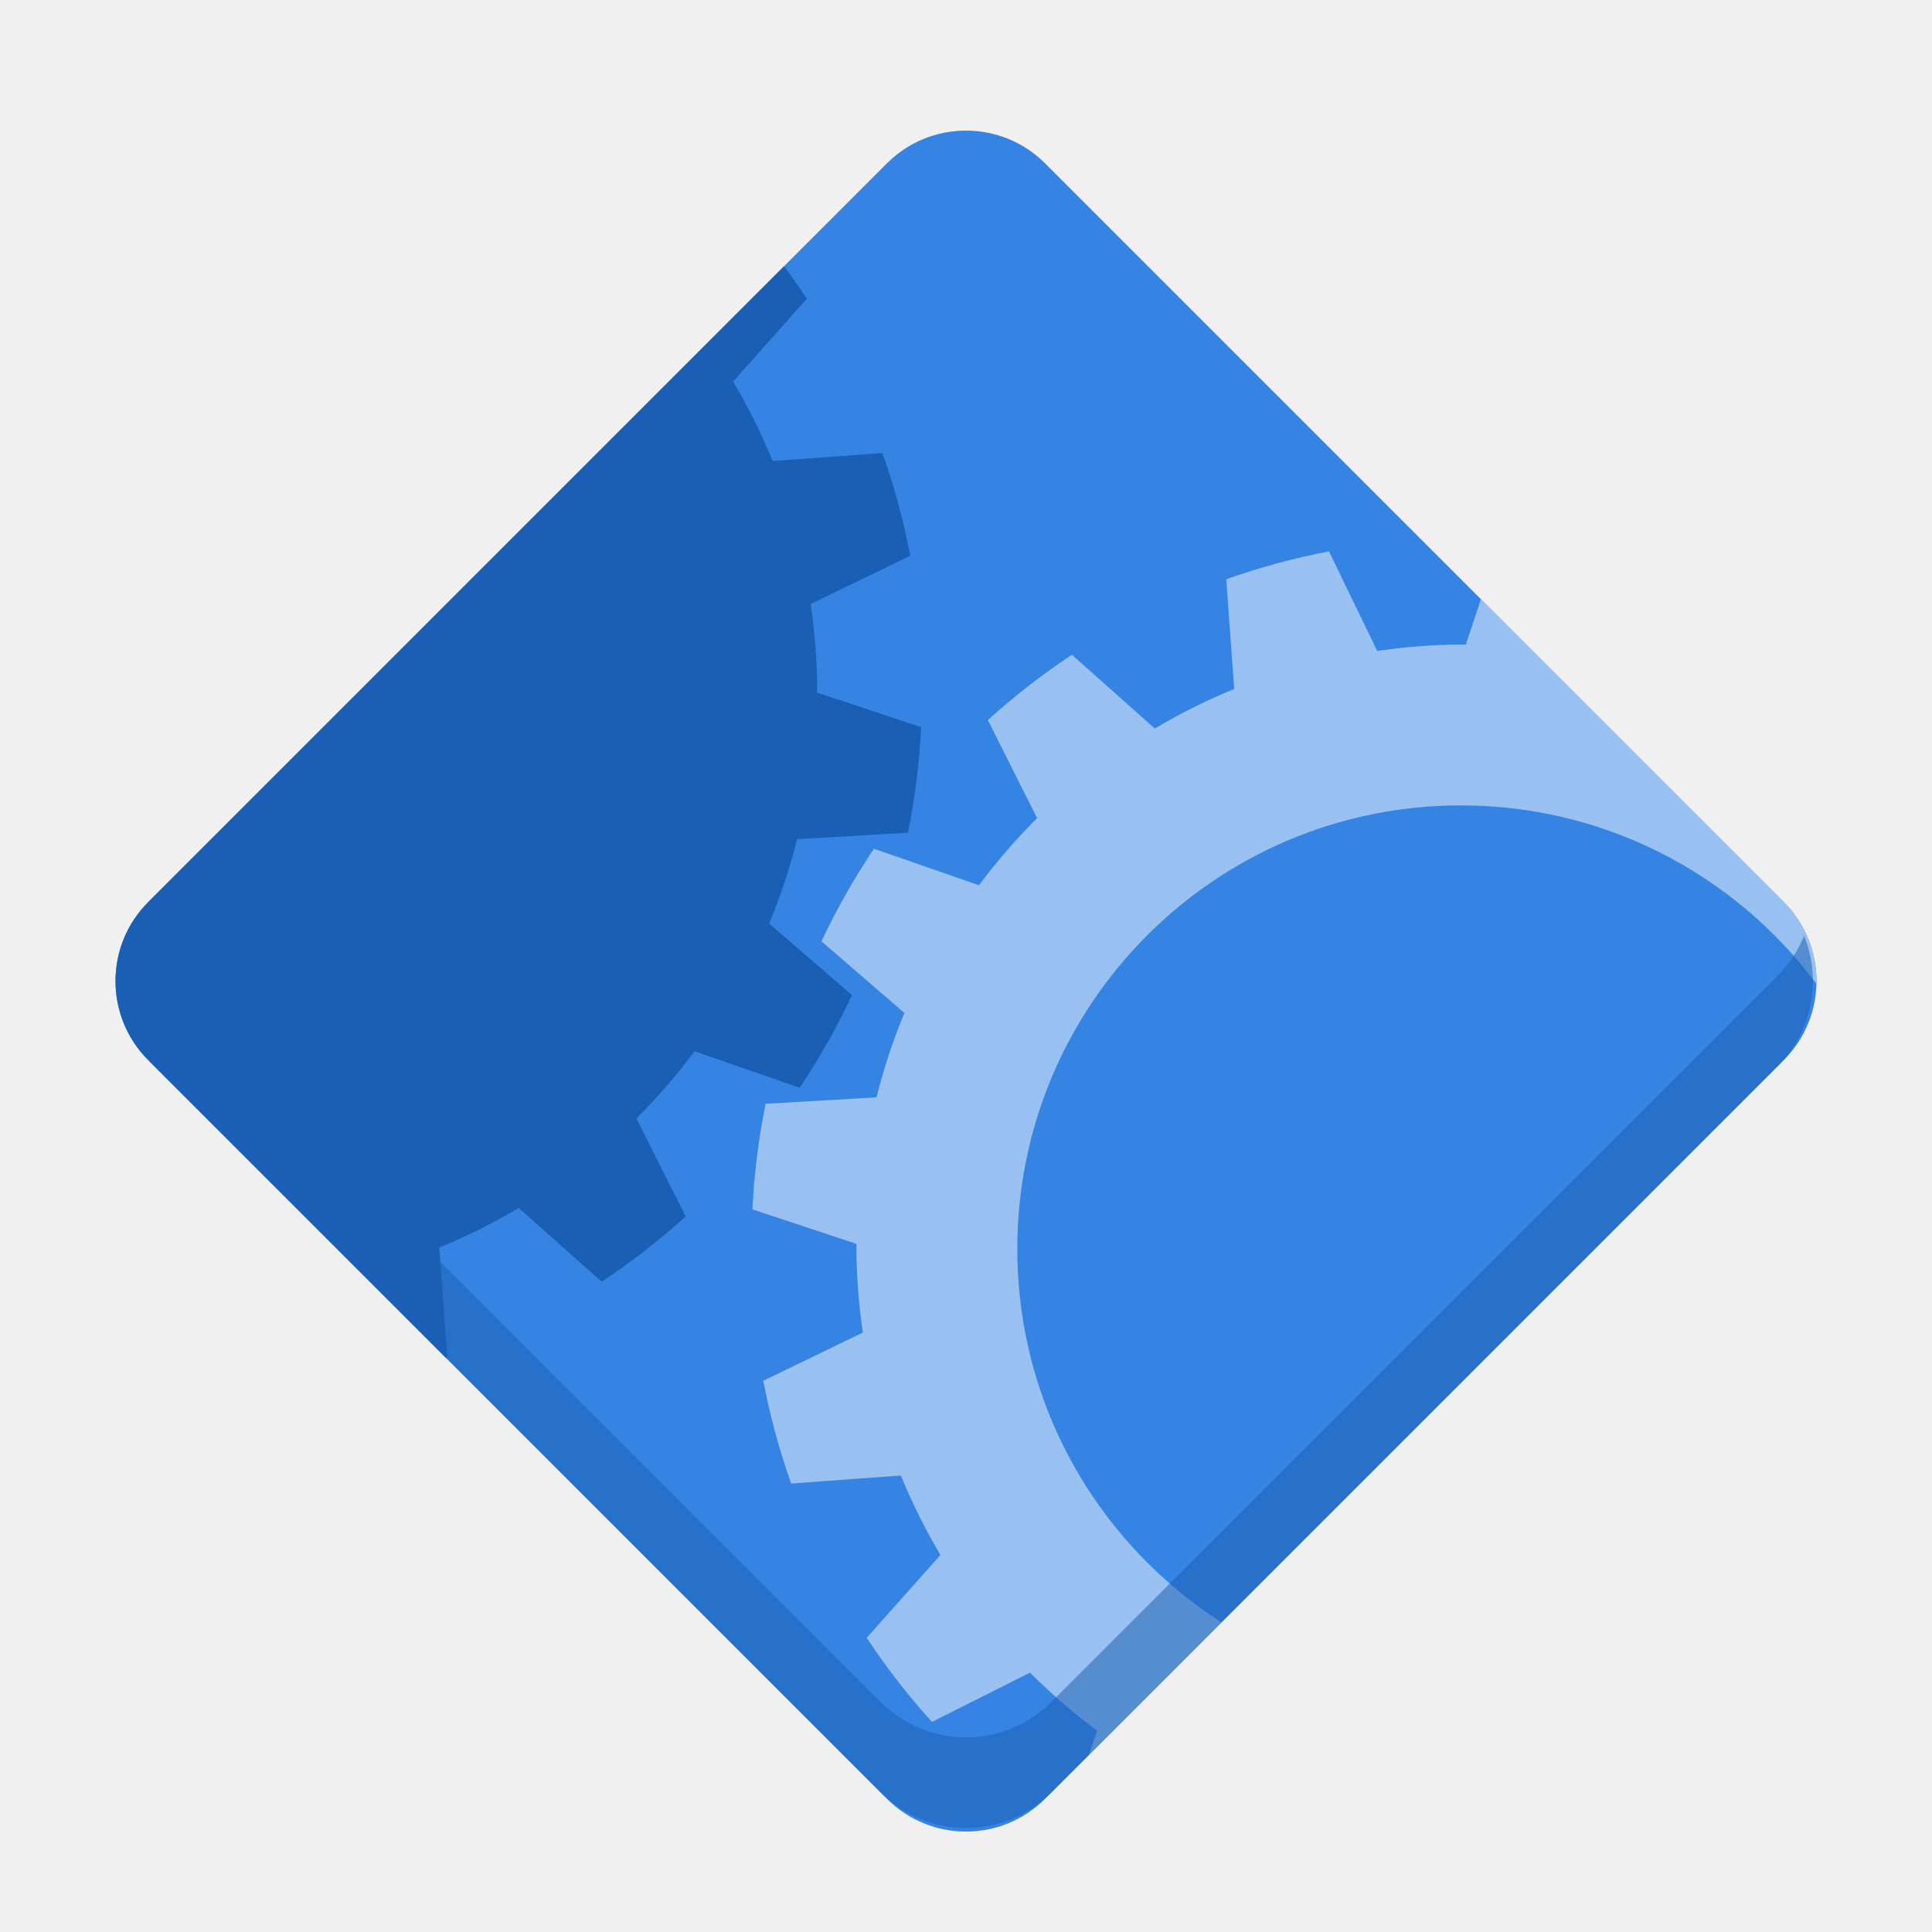
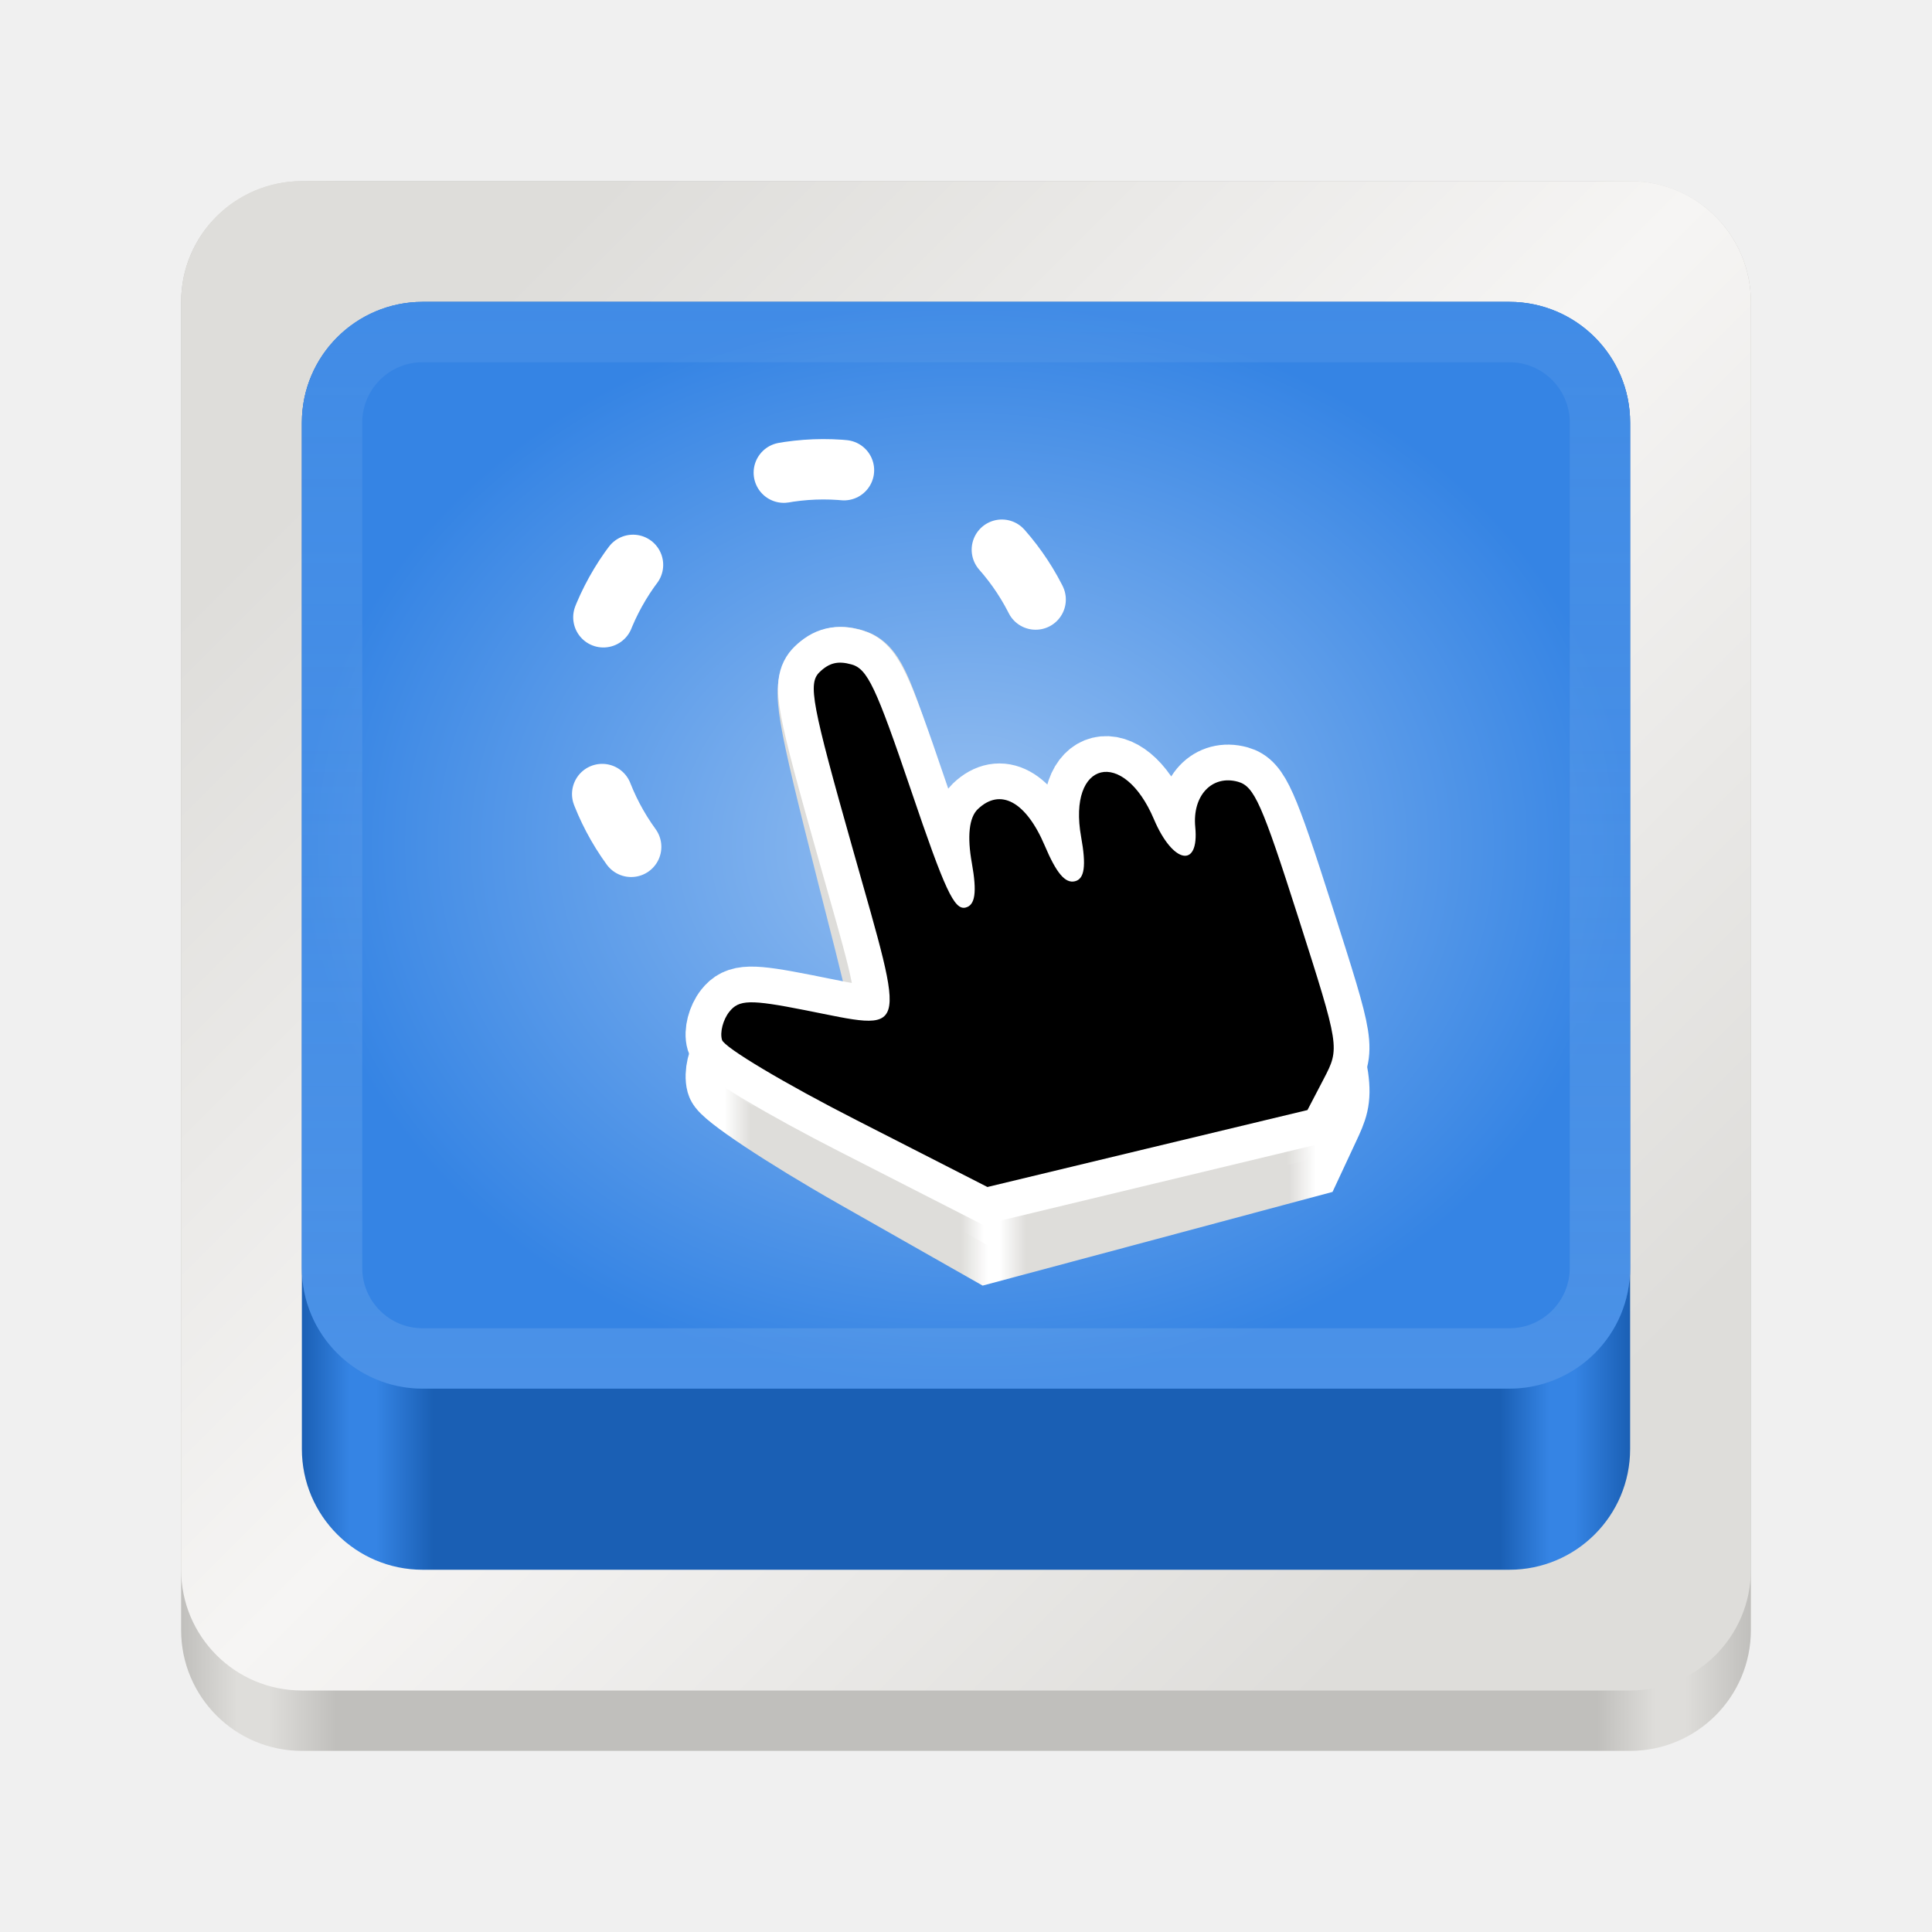
- <svg xmlns="http://www.w3.org/2000/svg" width="33.75mm" height="33.75mm" viewBox="0 0 33.75 33.75" version="1.1" id="svg974">
-   <defs id="defs968">
-     <clipPath clipPathUnits="userSpaceOnUse" id="clipPath18689">
-       <rect clip-path="none" transform="rotate(45)" ry="32" rx="32" y="123.999" x="486.037" height="362.943" width="362.943" id="rect18691" style="display:inline;opacity:1;vector-effect:none;fill:#4a86cf;fill-opacity:1;stroke:none;stroke-width:26.067;stroke-linecap:butt;stroke-linejoin:miter;stroke-miterlimit:4;stroke-dasharray:none;stroke-dashoffset:0;stroke-opacity:1;marker:none;marker-start:none;marker-mid:none;marker-end:none;paint-order:normal;enable-background:new" />
-     </clipPath>
-     <clipPath clipPathUnits="userSpaceOnUse" id="clipPath18689-3">
-       <rect clip-path="none" transform="rotate(45)" ry="32" rx="32" y="123.999" x="486.037" height="362.943" width="362.943" id="rect18691-6" style="display:inline;opacity:1;vector-effect:none;fill:#4a86cf;fill-opacity:1;stroke:none;stroke-width:26.067;stroke-linecap:butt;stroke-linejoin:miter;stroke-miterlimit:4;stroke-dasharray:none;stroke-dashoffset:0;stroke-opacity:1;marker:none;marker-start:none;marker-mid:none;marker-end:none;paint-order:normal;enable-background:new" />
-     </clipPath>
-   </defs>
-   <g id="layer1" transform="translate(-61.81982,-103.944)">
-     <g transform="matrix(0.2636723,0,0,0.2636723,61.81982,-529.397)" style="display:inline;stroke-width:0.25;enable-background:new" id="g1836">
-       <g transform="matrix(0.25,0,0,0.25,0,2295)" id="g18818" style="stroke-width:0.25">
-         <g style="stroke-width:0.27" transform="matrix(0.9260519,0,0,0.9260519,18.93073,50.87633)" id="g18590">
-           <g style="stroke-width:0.27" id="g18681" clip-path="url(#clipPath18689-3)">
-             <rect style="opacity:1;vector-effect:none;fill:#3584e4;fill-opacity:1;stroke:none;stroke-width:8.221;stroke-linecap:butt;stroke-linejoin:miter;stroke-miterlimit:4;stroke-dasharray:none;stroke-dashoffset:0;stroke-opacity:1;marker:none;marker-start:none;marker-mid:none;marker-end:none;paint-order:normal" id="rect18571" width="424" height="424" x="458.337" y="90.642" rx="10.092" ry="10.092" transform="matrix(0.6052817,0.6052817,-0.6052817,0.6052817,33.44063,99.07363)" clip-path="none" />
-             <circle style="opacity:1;vector-effect:none;fill:#f66151;fill-opacity:1;stroke:none;stroke-width:7.037;stroke-linecap:butt;stroke-linejoin:miter;stroke-miterlimit:4;stroke-dasharray:none;stroke-dashoffset:0;stroke-opacity:1;marker:none;marker-start:none;marker-mid:none;marker-end:none;paint-order:normal" id="path18706" cx="0" cy="0" r="0" transform="translate(0,-212)" />
-             <circle style="opacity:1;vector-effect:none;fill:#f66151;fill-opacity:1;stroke:none;stroke-width:7.037;stroke-linecap:butt;stroke-linejoin:miter;stroke-miterlimit:4;stroke-dasharray:none;stroke-dashoffset:0;stroke-opacity:1;marker:none;marker-start:none;marker-mid:none;marker-end:none;paint-order:normal" id="path18708" cx="0" cy="0" r="0" transform="translate(0,-212)" />
-             <path style="display:inline;opacity:1;vector-effect:none;fill:#98c1f1;fill-opacity:1;stroke:none;stroke-width:7.037;stroke-linecap:butt;stroke-linejoin:miter;stroke-miterlimit:4;stroke-dasharray:none;stroke-dashoffset:0;stroke-opacity:1;marker:none;marker-start:none;marker-mid:none;marker-end:none;paint-order:normal;enable-background:new" d="m 408.92,561.918 -9.886,29.829 a 172.971,172.971 0 0 0 -1.427,-0.071 172.971,172.971 0 0 0 -23.929,1.852 l -13.801,-28.501 a 203.293,203.293 0 0 0 -29.401,7.972 l 2.286,31.405 a 172.971,172.971 0 0 0 -22.732,11.319 l -23.718,-21.103 a 203.293,203.293 0 0 0 -24.059,18.674 l 14.099,28.073 a 172.971,172.971 0 0 0 -16.636,19.211 l -30.058,-10.448 a 203.293,203.293 0 0 0 -15.017,26.488 l 23.73,20.507 a 172.971,172.971 0 0 0 -7.985,24.143 l -31.73,1.849 a 203.293,203.293 0 0 0 -3.778,30.217 l 29.829,9.886 a 172.971,172.971 0 0 0 -0.071,1.427 172.971,172.971 0 0 0 1.852,23.929 l -28.501,13.801 a 203.293,203.293 0 0 0 7.972,29.401 l 31.405,-2.286 a 172.971,172.971 0 0 0 11.319,22.732 l -21.103,23.718 a 203.293,203.293 0 0 0 18.674,24.059 l 28.073,-14.099 a 172.971,172.971 0 0 0 19.211,16.636 l -10.448,30.058 a 203.293,203.293 0 0 0 26.488,15.017 l 20.507,-23.73 a 172.971,172.971 0 0 0 24.143,7.985 l 1.849,31.73 a 203.293,203.293 0 0 0 30.217,3.778 l 9.886,-29.829 a 172.971,172.971 0 0 0 1.427,0.071 172.971,172.971 0 0 0 23.929,-1.852 l 13.801,28.501 a 203.293,203.293 0 0 0 29.401,-7.972 l -2.286,-31.405 a 172.971,172.971 0 0 0 22.732,-11.319 l 23.718,21.103 A 203.293,203.293 0 0 0 532.96,916 l -14.099,-28.073 a 172.971,172.971 0 0 0 16.636,-19.211 l 30.058,10.448 a 203.293,203.293 0 0 0 15.017,-26.488 l -23.73,-20.507 a 172.971,172.971 0 0 0 7.985,-24.143 l 31.73,-1.849 a 203.293,203.293 0 0 0 3.778,-30.217 l -29.829,-9.886 a 172.971,172.971 0 0 0 0.071,-1.427 172.971,172.971 0 0 0 -1.852,-23.929 l 28.501,-13.801 a 203.293,203.293 0 0 0 -7.972,-29.401 l -31.405,2.286 a 172.971,172.971 0 0 0 -11.319,-22.732 l 21.103,-23.718 a 203.293,203.293 0 0 0 -18.674,-24.059 l -28.073,14.099 a 172.971,172.971 0 0 0 -19.211,-16.636 l 10.448,-30.058 A 203.293,203.293 0 0 0 485.636,581.681 l -20.507,23.73 a 172.971,172.971 0 0 0 -24.143,-7.985 l -1.849,-31.73 a 203.293,203.293 0 0 0 -30.217,-3.778 z M 397.607,637.722 A 126.926,126.926 0 0 1 524.532,764.647 126.926,126.926 0 0 1 397.607,891.572 126.926,126.926 0 0 1 270.682,764.647 126.926,126.926 0 0 1 397.607,637.722 Z" id="path18717-4" />
-             <path id="path18758" d="m 51.748,401.284 -9.886,29.829 c -0.476,-0.026 -0.951,-0.05 -1.427,-0.071 -8.01,0.062 -16.005,0.681 -23.929,1.852 L 2.706,404.392 c -9.986,1.918 -19.814,4.583 -29.401,7.972 l 2.286,31.405 c -7.844,3.211 -15.442,6.994 -22.732,11.319 l -23.718,-21.103 c -8.475,5.614 -16.518,11.857 -24.059,18.674 l 14.099,28.073 c -6.009,5.987 -11.569,12.408 -16.636,19.211 l -30.058,-10.448 c -5.661,8.442 -10.68,17.296 -15.017,26.488 l 23.73,20.507 c -3.25,7.841 -5.919,15.91 -7.985,24.143 l -31.73,1.849 c -2.013,9.964 -3.276,20.064 -3.778,30.217 l 29.829,9.886 c -0.026,0.476 -0.05,0.951 -0.071,1.427 0.062,8.01 0.681,16.005 1.852,23.929 l -28.501,13.801 c 1.918,9.986 4.583,19.814 7.972,29.401 l 31.405,-2.286 c 3.211,7.844 6.994,15.442 11.319,22.732 l -21.103,23.718 c 5.614,8.475 11.857,16.518 18.674,24.059 l 28.073,-14.099 c 5.987,6.009 12.408,11.569 19.211,16.636 l -10.448,30.058 c 8.442,5.661 17.296,10.68 26.488,15.017 l 20.507,-23.73 c 7.841,3.25 15.91,5.919 24.143,7.985 l 1.849,31.73 c 9.964,2.013 20.064,3.276 30.217,3.778 l 9.886,-29.829 c 0.476,0.026 0.951,0.05 1.427,0.071 8.01,-0.062 16.005,-0.681 23.929,-1.852 l 13.801,28.501 c 9.986,-1.918 19.814,-4.583 29.401,-7.972 l -2.286,-31.405 c 7.844,-3.211 15.442,-6.994 22.732,-11.319 l 23.718,21.103 c 8.475,-5.614 16.518,-11.857 24.059,-18.674 l -14.099,-28.073 c 6.009,-5.987 11.569,-12.408 16.636,-19.211 l 30.058,10.448 c 5.661,-8.442 10.68,-17.296 15.017,-26.488 l -23.73,-20.507 c 3.25,-7.841 5.919,-15.91 7.985,-24.143 l 31.73,-1.849 c 2.013,-9.964 3.276,-20.064 3.778,-30.217 l -29.829,-9.886 c 0.026,-0.476 0.05,-0.951 0.071,-1.427 -0.062,-8.01 -0.681,-16.005 -1.852,-23.929 l 28.501,-13.801 c -1.918,-9.986 -4.583,-19.814 -7.972,-29.401 l -31.405,2.286 c -3.211,-7.844 -6.994,-15.442 -11.319,-22.732 l 21.103,-23.718 c -5.614,-8.475 -11.857,-16.518 -18.674,-24.059 l -28.073,14.099 c -5.987,-6.009 -12.408,-11.569 -19.211,-16.636 l 10.448,-30.058 c -8.442,-5.661 -17.296,-10.68 -26.488,-15.017 l -20.507,23.73 c -7.841,-3.25 -15.91,-5.919 -24.143,-7.985 l -1.849,-31.73 c -9.964,-2.013 -20.064,-3.276 -30.217,-3.778 z" style="display:inline;opacity:1;vector-effect:none;fill:#1a5fb4;fill-opacity:1;stroke:none;stroke-width:7.037;stroke-linecap:butt;stroke-linejoin:miter;stroke-miterlimit:4;stroke-dasharray:none;stroke-dashoffset:0;stroke-opacity:1;marker:none;marker-start:none;marker-mid:none;marker-end:none;paint-order:normal;enable-background:new" />
-           </g>
-         </g>
-         <path style="display:inline;opacity:0.534;vector-effect:none;fill:#1a5fb4;fill-opacity:1;stroke:none;stroke-width:1.629;stroke-linecap:butt;stroke-linejoin:miter;stroke-miterlimit:4;stroke-dasharray:none;stroke-dashoffset:0;stroke-opacity:1;marker:none;marker-start:none;marker-mid:none;marker-end:none;paint-order:normal;enable-background:new" clip-path="none" d="m 8.477,2676 c -1.171,2.887 -0.583,6.308 1.766,8.656 l 48.102,48.102 c 3.134,3.134 8.179,3.134 11.312,0 l 48.102,-48.102 c 2.348,-2.348 2.937,-5.77 1.766,-8.656 -0.392,0.966 -0.98,1.871 -1.766,2.656 l -48.102,48.102 c -3.134,3.134 -8.179,3.134 -11.312,0 L 10.242,2678.656 C 9.457,2677.871 8.868,2676.965 8.477,2676 Z" transform="matrix(4,0,0,4,0,-10028)" id="rect18571-6" />
-       </g>
-       <rect y="2402" x="-1.5000001e-06" height="128" width="128" id="rect9125-7-2" style="display:inline;opacity:1;vector-effect:none;fill:none;fill-opacity:1;stroke:none;stroke-width:1.25;stroke-linecap:butt;stroke-linejoin:miter;stroke-miterlimit:4;stroke-dasharray:none;stroke-dashoffset:0;stroke-opacity:1;marker:none;marker-start:none;marker-mid:none;marker-end:none;paint-order:normal;enable-background:new" />
+ <svg xmlns="http://www.w3.org/2000/svg" height="128px" viewBox="0 0 128 128" width="128px">
+   <linearGradient id="a" gradientUnits="userSpaceOnUse" x1="12" x2="116" y1="64" y2="64">
+     <stop offset="0" stop-color="#c0bfbc" />
+     <stop offset="0.036" stop-color="#deddda" />
+     <stop offset="0.056" stop-color="#deddda" />
+     <stop offset="0.099" stop-color="#c0bfbc" />
+     <stop offset="0.902" stop-color="#c0bfbc" />
+     <stop offset="0.939" stop-color="#deddda" />
+     <stop offset="0.958" stop-color="#deddda" />
+     <stop offset="1" stop-color="#c0bfbc" />
+   </linearGradient>
+   <linearGradient id="b" gradientUnits="userSpaceOnUse" x1="27.23" x2="100.77" y1="25.23" y2="98.77">
+     <stop offset="0" stop-color="#deddda" />
+     <stop offset="0.496" stop-color="#f6f5f4" />
+     <stop offset="1" stop-color="#deddda" />
+   </linearGradient>
+   <linearGradient id="c" gradientUnits="userSpaceOnUse" x1="20" x2="108" y1="62" y2="62">
+     <stop offset="0" stop-color="#1a5fb4" />
+     <stop offset="0.036" stop-color="#3584e4" />
+     <stop offset="0.056" stop-color="#3584e4" />
+     <stop offset="0.099" stop-color="#1a5fb4" />
+     <stop offset="0.902" stop-color="#1a5fb4" />
+     <stop offset="0.939" stop-color="#3584e4" />
+     <stop offset="0.958" stop-color="#3584e4" />
+     <stop offset="1" stop-color="#1a5fb4" />
+   </linearGradient>
+   <clipPath id="d">
+     <path d="m 20 20 h 88 v 72 h -88 z m 0 0" />
+   </clipPath>
+   <clipPath id="e">
+     <path d="m 28 20 h 72 c 4.418 0 8 3.582 8 8 v 56 c 0 4.418 -3.582 8 -8 8 h -72 c -4.418 0 -8 -3.582 -8 -8 v -56 c 0 -4.418 3.582 -8 8 -8 z m 0 0" />
+   </clipPath>
+   <radialGradient id="f" cx="64" cy="56" gradientTransform="matrix(1 0 0 0.818182 0 10.18182)" gradientUnits="userSpaceOnUse" r="44">
+     <stop offset="0" stop-color="#99c1f1" />
+     <stop offset="1" stop-color="#3584e4" />
+   </radialGradient>
+   <linearGradient id="g" gradientUnits="userSpaceOnUse" x1="64" x2="64" y1="12" y2="100">
+     <stop offset="0" stop-color="#62a0ea" stop-opacity="0.252" />
+     <stop offset="1" stop-color="#62a0ea" stop-opacity="0.501" />
+   </linearGradient>
+   <linearGradient id="h" gradientUnits="userSpaceOnUse" x1="45.355" x2="90.706" y1="63.358" y2="63.358">
+     <stop offset="0.058" stop-color="#ffffff" />
+     <stop offset="0.097" stop-color="#deddda" />
+     <stop offset="0.404" stop-color="#deddda" />
+     <stop offset="0.443" stop-color="#ffffff" />
+     <stop offset="0.46" stop-color="#ffffff" />
+     <stop offset="0.499" stop-color="#deddda" />
+     <stop offset="0.883" stop-color="#deddda" />
+     <stop offset="0.922" stop-color="#ffffff" />
+   </linearGradient>
+   <linearGradient id="i" gradientUnits="userSpaceOnUse" x1="45.356" x2="90.706" y1="63.358" y2="63.358">
+     <stop offset="0.058" stop-color="#ffffff" />
+     <stop offset="0.103" stop-color="#deddda" />
+     <stop offset="0.404" stop-color="#deddda" />
+     <stop offset="0.437" stop-color="#ffffff" />
+     <stop offset="0.46" stop-color="#ffffff" />
+     <stop offset="0.499" stop-color="#deddda" />
+     <stop offset="0.88" stop-color="#deddda" />
+     <stop offset="0.922" stop-color="#ffffff" />
+   </linearGradient>
+   <path d="m 20 12 h 88 c 4.418 0 8 3.582 8 8 v 88 c 0 4.418 -3.582 8 -8 8 h -88 c -4.418 0 -8 -3.582 -8 -8 v -88 c 0 -4.418 3.582 -8 8 -8 z m 0 0" fill="url(#a)" />
+   <path d="m 20 12 h 88 c 4.418 0 8 3.582 8 8 v 84 c 0 4.418 -3.582 8 -8 8 h -88 c -4.418 0 -8 -3.582 -8 -8 v -84 c 0 -4.418 3.582 -8 8 -8 z m 0 0" fill="url(#b)" />
+   <path d="m 28 20 h 72 c 4.418 0 8 3.582 8 8 v 68 c 0 4.418 -3.582 8 -8 8 h -72 c -4.418 0 -8 -3.582 -8 -8 v -68 c 0 -4.418 3.582 -8 8 -8 z m 0 0" fill="url(#c)" />
+   <g clip-path="url(#d)">
+     <g clip-path="url(#e)">
+       <path d="m 28 20 h 72 c 4.418 0 8 3.582 8 8 v 56 c 0 4.418 -3.582 8 -8 8 h -72 c -4.418 0 -8 -3.582 -8 -8 v -56 c 0 -4.418 3.582 -8 8 -8 z m 0 0" fill="url(#f)" stroke="url(#g)" stroke-linejoin="round" stroke-width="8" />
    </g>
  </g>
+   <path d="m 56.832 77.621 c -4.734 -2.691 -8.727 -5.348 -8.875 -5.902 c -0.152 -0.555 0.062 -1.484 0.477 -2.066 c 0.637 -0.898 1.375 -0.918 4.973 -0.125 c 6.91 1.52 6.723 2.219 3.18 -11.742 c -2.734 -10.789 -2.977 -12.23 -2.203 -13.07 c 0.637 -0.688 1.207 -0.84 2.102 -0.562 c 1.051 0.324 1.613 1.648 3.922 9.234 c 2.234 7.344 2.848 8.812 3.594 8.613 c 0.637 -0.172 0.758 -1.125 0.414 -3.262 c -0.316 -1.957 -0.184 -3.348 0.383 -3.957 c 1.484 -1.594 3.184 -0.566 4.414 2.672 c 0.77 2.023 1.352 2.789 1.988 2.617 c 0.637 -0.172 0.758 -1.125 0.414 -3.262 c -0.906 -5.598 2.781 -6.586 4.801 -1.285 c 1.242 3.273 2.984 3.633 2.715 0.562 c -0.203 -2.309 1.105 -3.852 2.812 -3.324 c 1.074 0.332 1.574 1.598 3.973 9.961 c 2.738 9.562 2.738 9.582 1.672 11.859 l -1.066 2.285 l -10.539 2.824 l -10.539 2.82 z m 0 0" fill="none" stroke="url(#h)" stroke-width="4.969" />
+   <path d="m 56.832 77.621 c -4.734 -2.691 -8.727 -5.348 -8.875 -5.902 c -0.152 -0.555 0.062 -1.484 0.477 -2.066 c 0.637 -0.898 1.375 -0.918 4.973 -0.125 c 6.91 1.52 6.723 2.219 3.18 -11.742 c -2.734 -10.789 -2.977 -12.23 -2.203 -13.07 c 0.637 -0.688 1.207 -0.84 2.102 -0.562 c 1.051 0.324 1.613 1.648 3.922 9.234 c 2.234 7.344 2.848 8.812 3.594 8.613 c 0.637 -0.172 0.758 -1.125 0.414 -3.262 c -0.316 -1.957 -0.184 -3.348 0.383 -3.957 c 1.484 -1.594 3.184 -0.566 4.414 2.672 c 0.77 2.023 1.352 2.789 1.988 2.617 c 0.637 -0.172 0.758 -1.125 0.414 -3.262 c -0.906 -5.598 2.781 -6.586 4.801 -1.285 c 1.242 3.273 2.984 3.633 2.715 0.562 c -0.203 -2.309 1.105 -3.852 2.812 -3.324 c 1.074 0.332 1.574 1.598 3.973 9.961 c 2.738 9.562 2.738 9.582 1.672 11.859 l -1.066 2.285 l -10.539 2.824 l -10.539 2.82 z m 0 0" fill="url(#i)" />
+   <path d="m 56.766 74.223 c -4.762 -2.426 -8.781 -4.824 -8.93 -5.324 c -0.152 -0.5 0.066 -1.34 0.48 -1.863 c 0.641 -0.812 1.383 -0.828 5.004 -0.113 c 6.949 1.371 6.758 2 3.199 -10.598 c -2.754 -9.734 -3 -11.039 -2.219 -11.797 c 0.641 -0.617 1.215 -0.758 2.113 -0.508 c 1.059 0.293 1.621 1.488 3.945 8.336 c 2.246 6.625 2.863 7.953 3.613 7.773 c 0.641 -0.156 0.762 -1.016 0.418 -2.941 c -0.32 -1.77 -0.184 -3.023 0.387 -3.574 c 1.492 -1.438 3.199 -0.512 4.441 2.41 c 0.773 1.828 1.355 2.516 1.996 2.363 c 0.641 -0.152 0.762 -1.016 0.414 -2.941 c -0.906 -5.051 2.801 -5.945 4.828 -1.16 c 1.254 2.953 3.004 3.277 2.734 0.508 c -0.203 -2.086 1.113 -3.477 2.832 -3 c 1.074 0.301 1.582 1.438 3.992 8.984 c 2.754 8.633 2.758 8.648 1.684 10.707 l -1.074 2.059 l -10.602 2.547 l -10.602 2.551 z m 0 0" fill="none" stroke="#ffffff" stroke-width="4.734" />
+   <path d="m 56.766 74.223 c -4.762 -2.426 -8.781 -4.824 -8.93 -5.324 c -0.152 -0.5 0.066 -1.34 0.48 -1.863 c 0.641 -0.812 1.383 -0.828 5.004 -0.113 c 6.949 1.371 6.758 2 3.199 -10.598 c -2.754 -9.734 -3 -11.039 -2.219 -11.797 c 0.641 -0.617 1.215 -0.758 2.113 -0.508 c 1.059 0.293 1.621 1.488 3.945 8.336 c 2.246 6.625 2.863 7.953 3.613 7.773 c 0.641 -0.156 0.762 -1.016 0.418 -2.941 c -0.32 -1.77 -0.184 -3.023 0.387 -3.574 c 1.492 -1.438 3.199 -0.512 4.441 2.41 c 0.773 1.828 1.355 2.516 1.996 2.363 c 0.641 -0.152 0.762 -1.016 0.414 -2.941 c -0.906 -5.051 2.801 -5.945 4.828 -1.16 c 1.254 2.953 3.004 3.277 2.734 0.508 c -0.203 -2.086 1.113 -3.477 2.832 -3 c 1.074 0.301 1.582 1.438 3.992 8.984 c 2.754 8.633 2.758 8.648 1.684 10.707 l -1.074 2.059 l -10.602 2.547 l -10.602 2.551 z m 0 0" />
+   <path d="m -0.861 -69.969 c 0.003 6.124 -3.544 11.692 -9.096 14.278 c -5.549 2.588 -12.093 1.727 -16.786 -2.208 c -4.691 -3.938 -6.679 -10.234 -5.091 -16.149" fill="none" stroke="#ffffff" stroke-dasharray="4 12" stroke-linecap="round" stroke-linejoin="bevel" stroke-width="4" transform="matrix(-0.809093 0.58768 -0.58768 -0.809093 0 0)" />
</svg>
